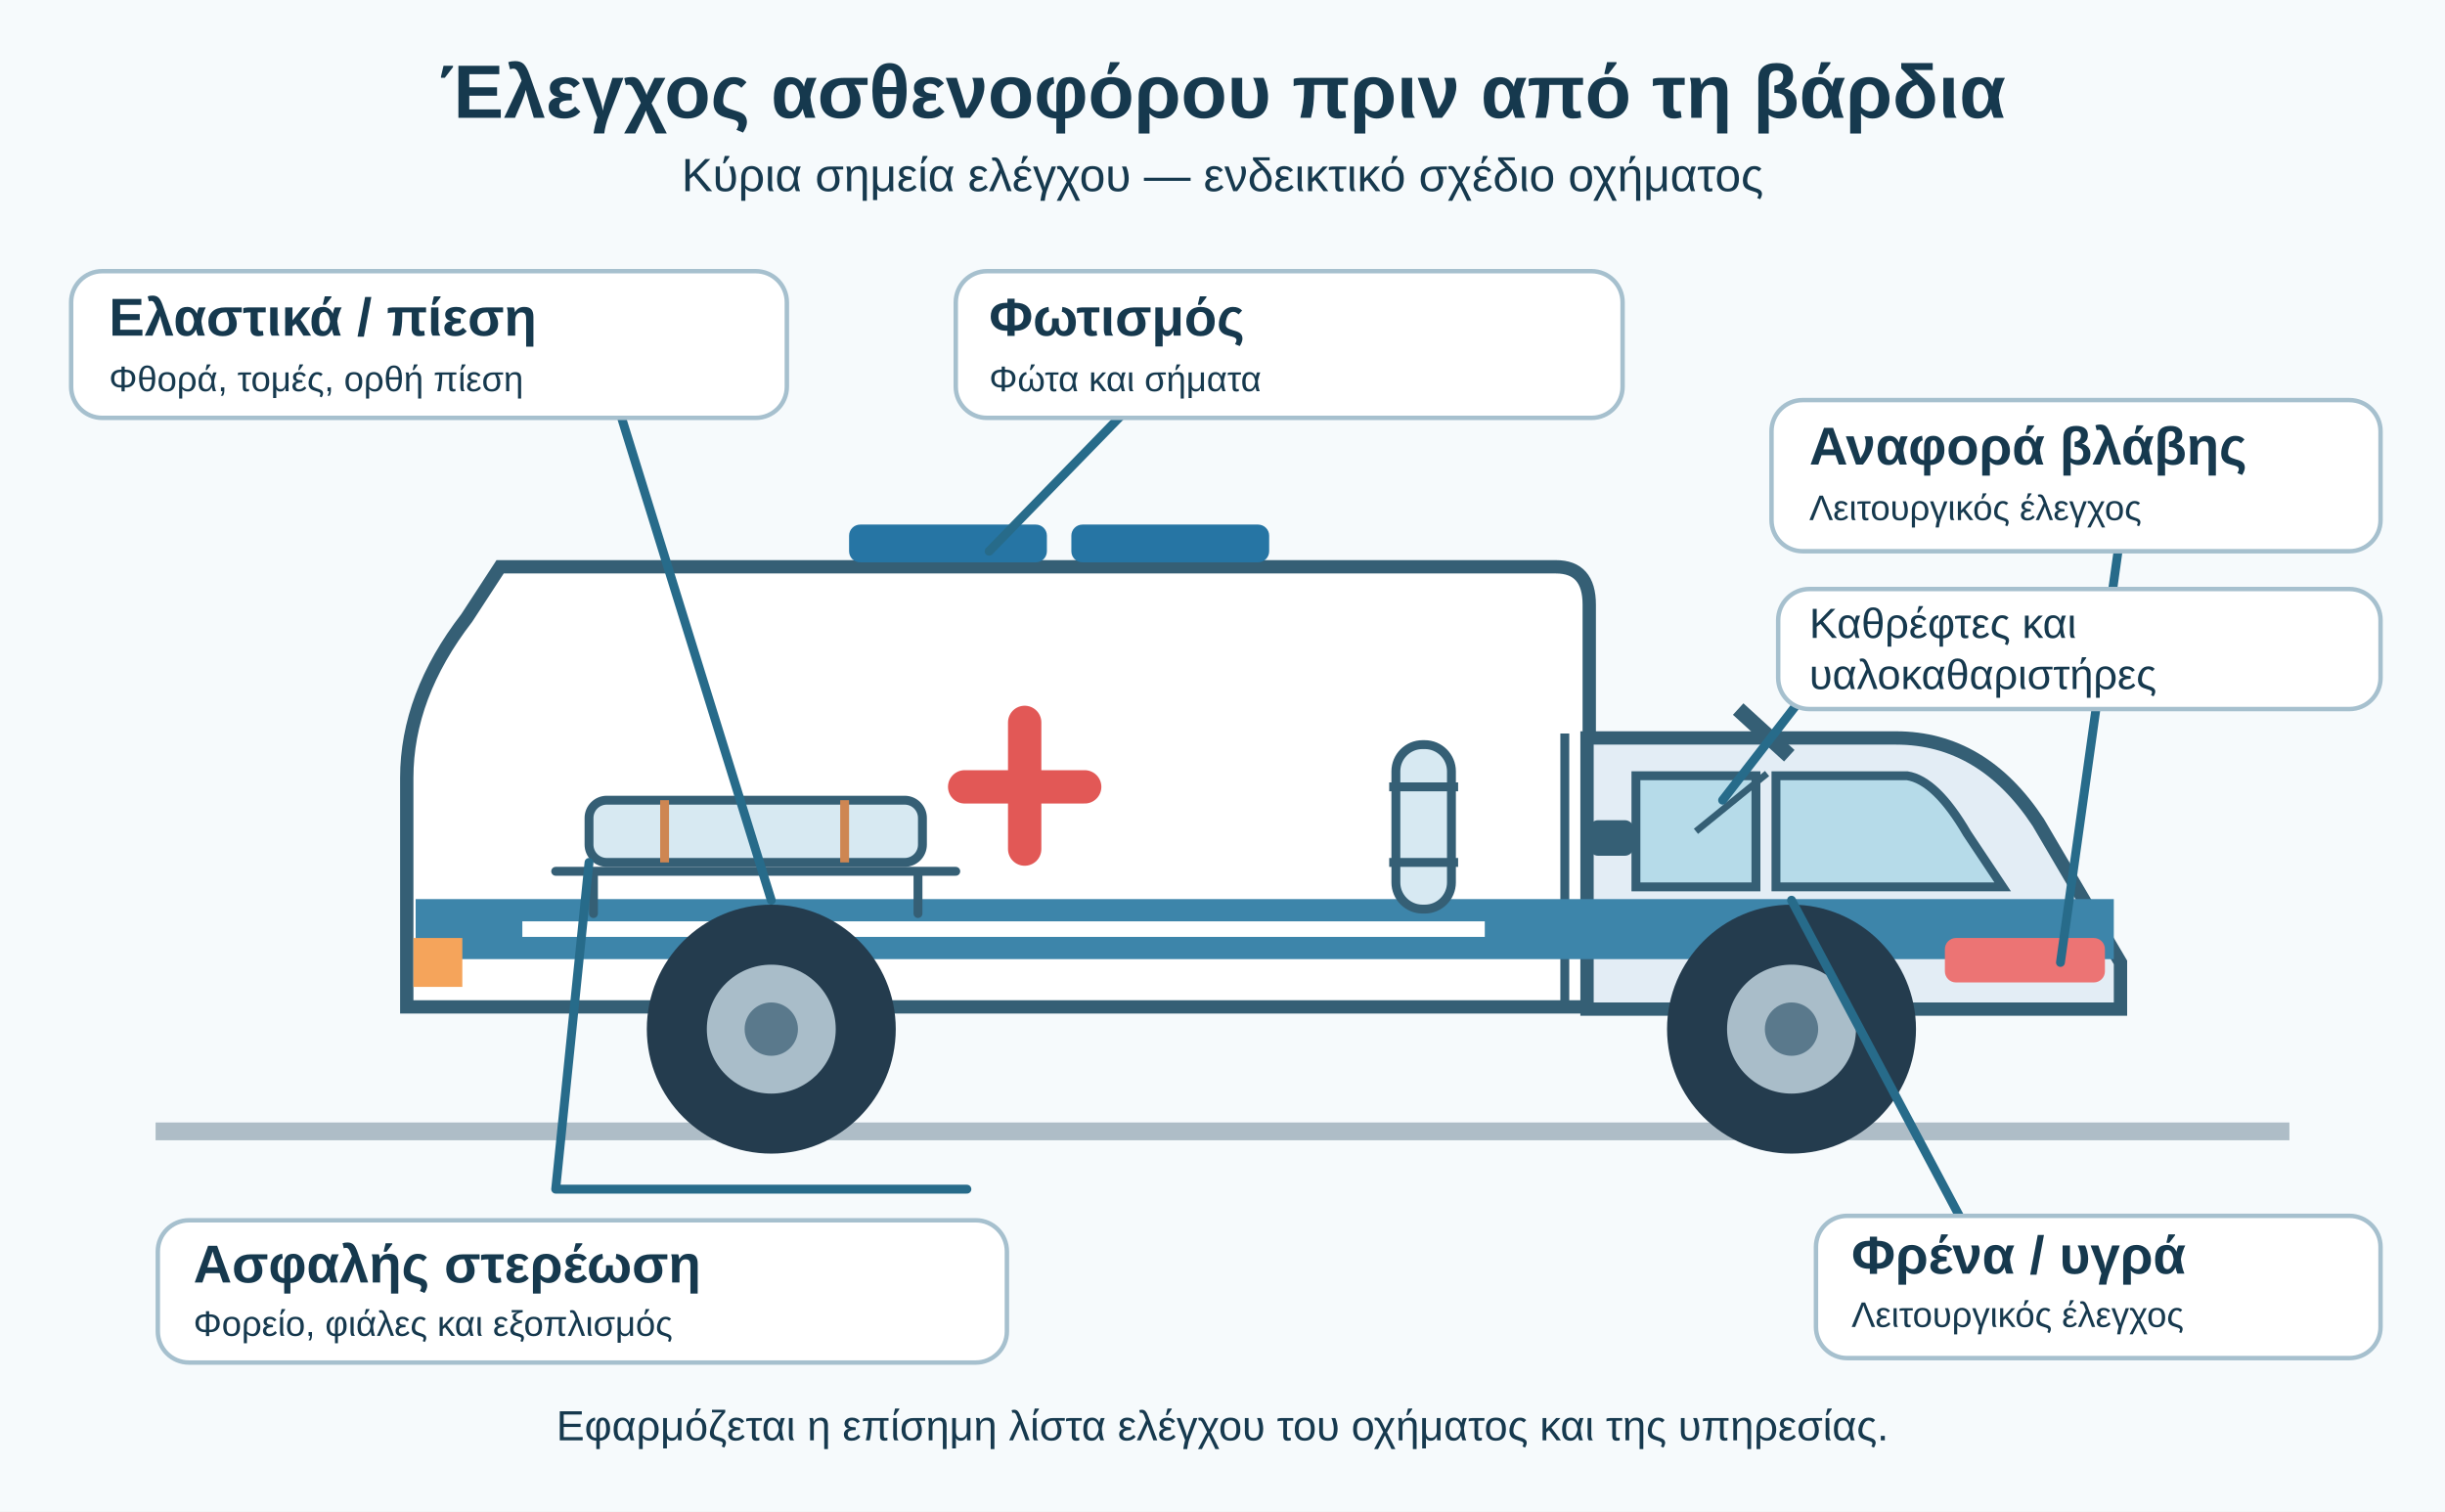
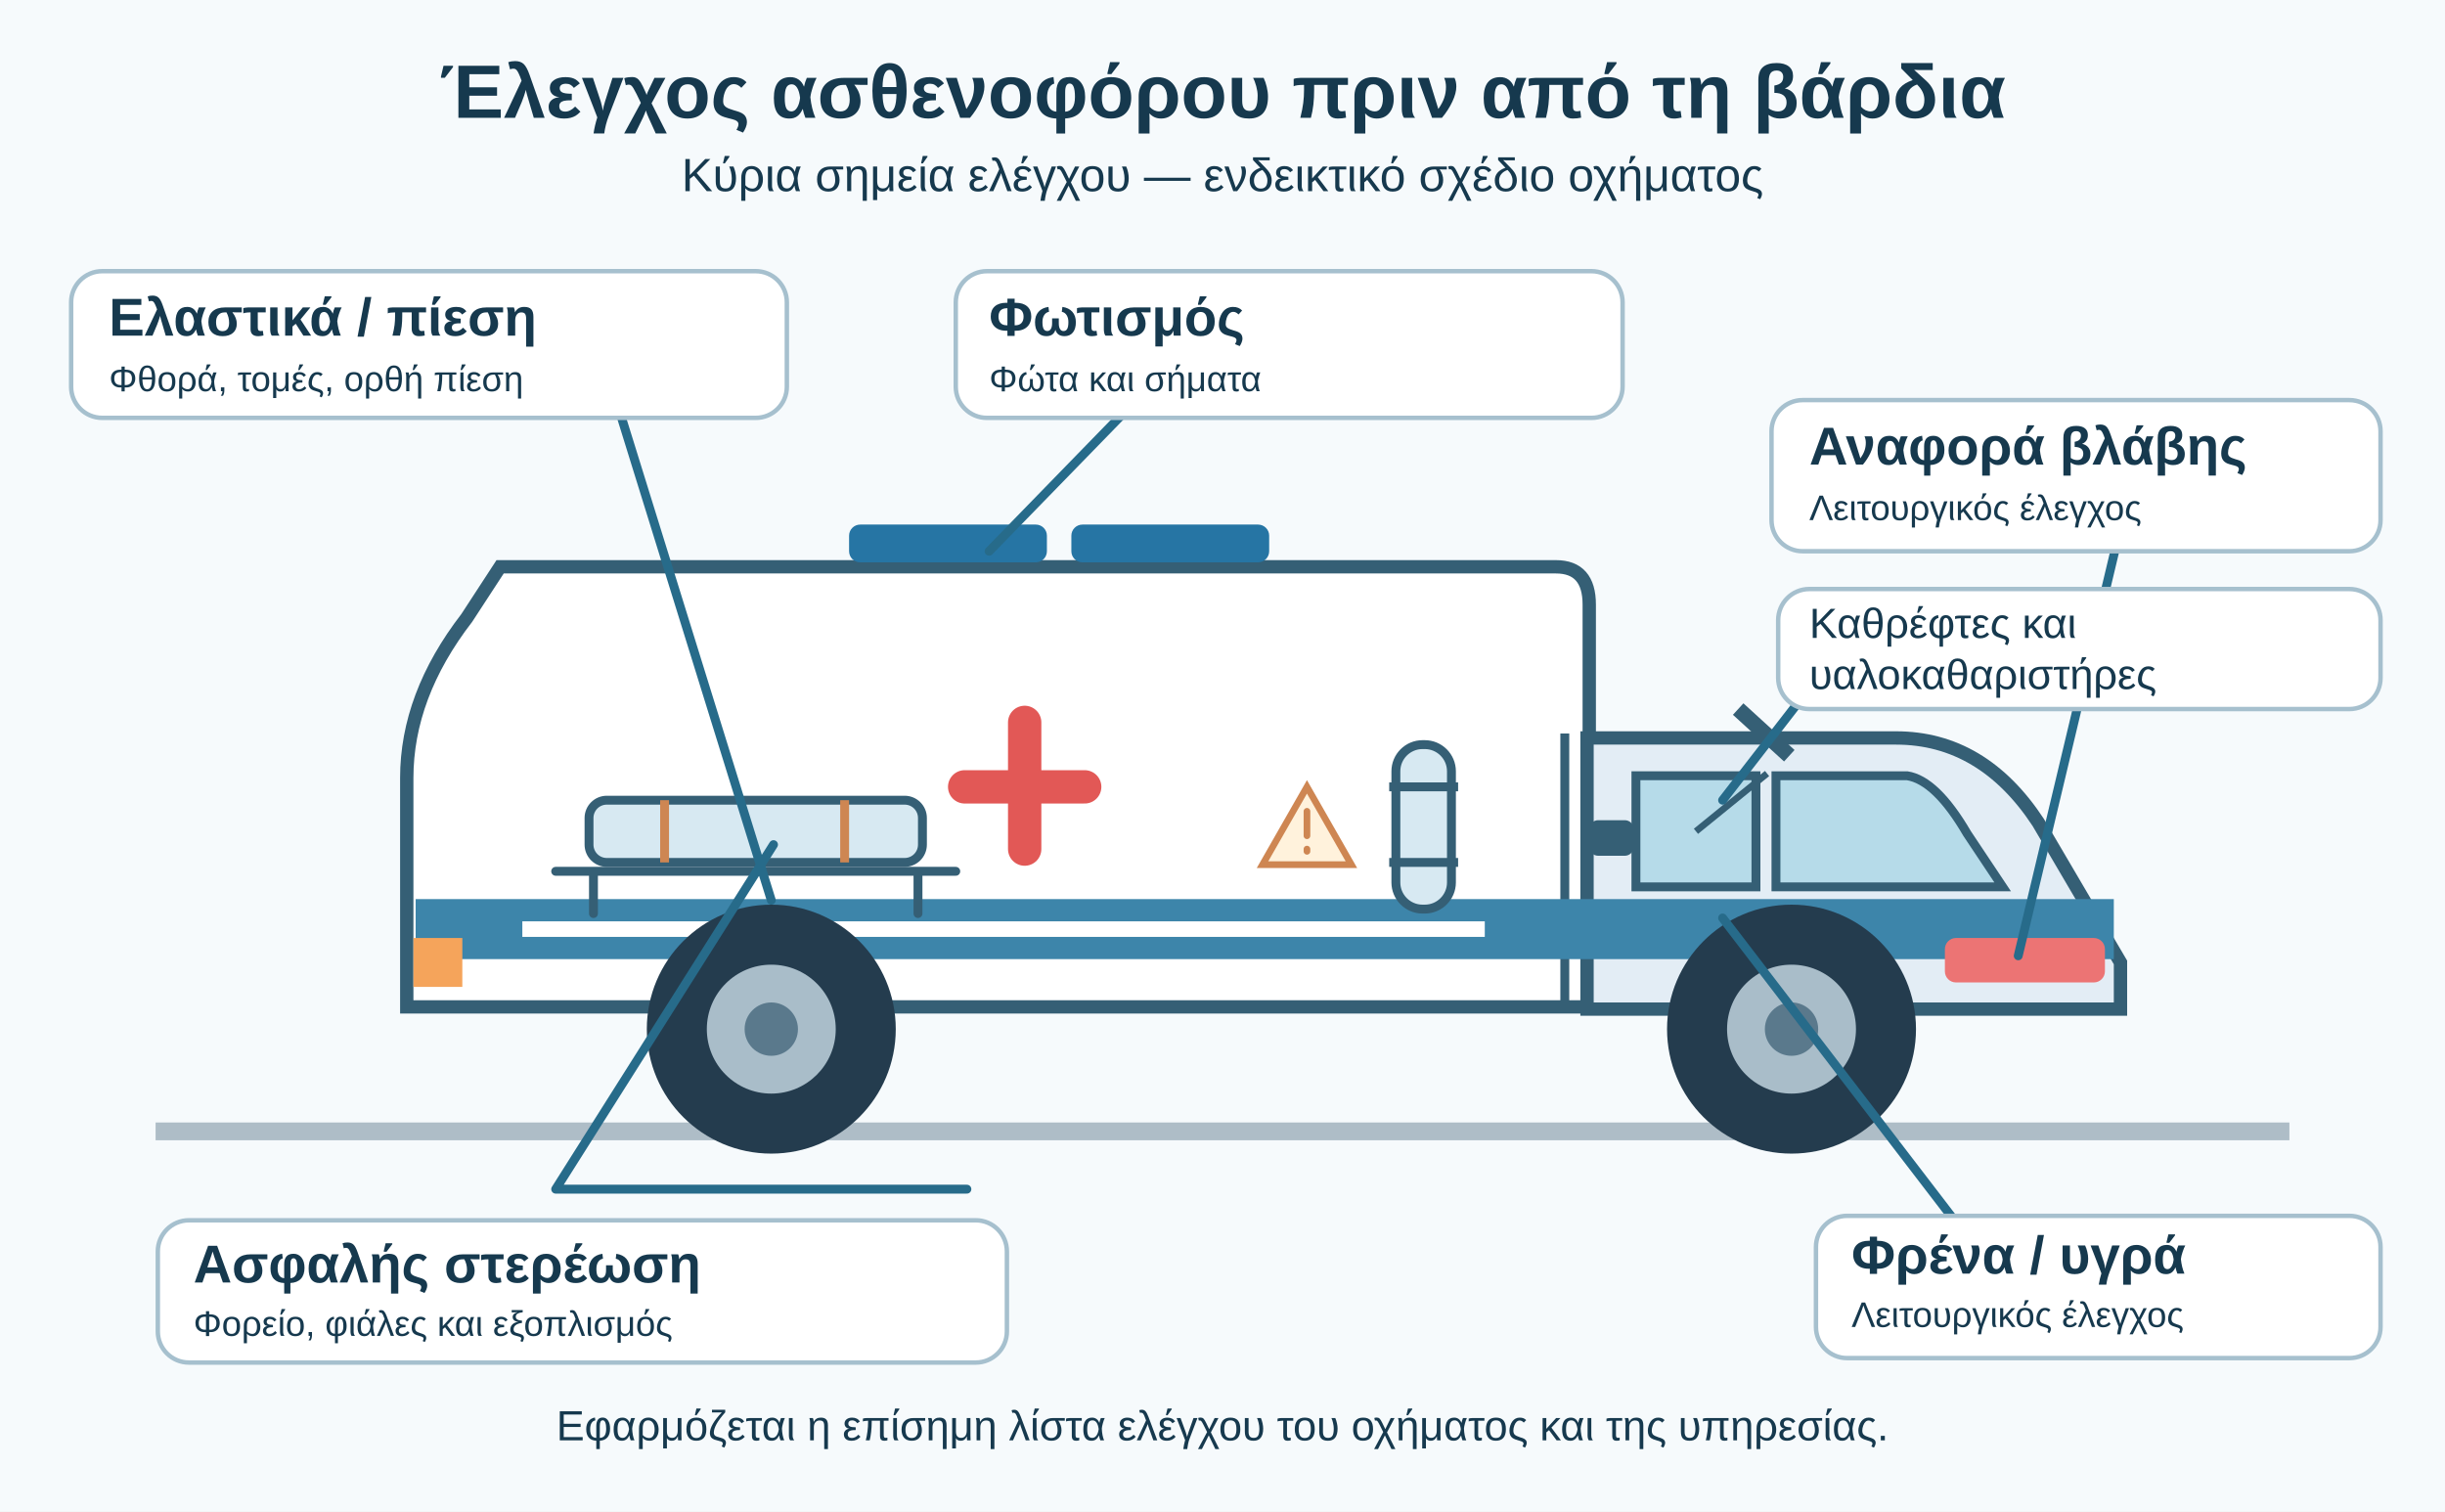
<svg xmlns="http://www.w3.org/2000/svg" viewBox="0 0 1100 680" role="img" aria-labelledby="title desc">
  <rect width="1100" height="680" fill="#f6fafc" />
  <style>text{font-family:Arial,'DejaVu Sans',sans-serif;fill:#16394e}.head{font-size:34px;font-weight:bold}.sub{font-size:21px}.lab{font-size:24px;font-weight:700}.small{font-size:19px}.micro{font-size:16px}.guide{stroke:#276b8a;stroke-width:4;fill:none;stroke-linecap:round;stroke-linejoin:round}.soft{fill:#e9f3f9;stroke:#8ab1c9;stroke-width:3}.white{fill:white;stroke:#a6c0ce;stroke-width:2}.gold{fill:#fff2dc;stroke:#d0a25b;stroke-width:2}.green{fill:#e5f5eb;stroke:#76af88;stroke-width:2}</style>
  <text x="550" y="53" text-anchor="middle" class="head">Έλεγχος ασθενοφόρου πριν από τη βάρδια</text>
  <text x="550" y="86" text-anchor="middle" class="sub">Κύρια σημεία ελέγχου — ενδεικτικό σχέδιο οχήματος</text>
  <path d="M70 509H1030" stroke="#aebdc7" stroke-width="8" />
  <path d="M225 255H700Q715 255 715 272V453H183V350Q183 313 210 278Z" fill="white" stroke="#355f75" stroke-width="6" />
  <path d="M714 332H853Q892 332 917 370L954 433V454H714Z" fill="#e3edf5" stroke="#355f75" stroke-width="6" />
  <path d="M799 349H858Q871 351 885 375L901 399H799Z" fill="#b6dbe9" stroke="#355f75" stroke-width="4" />
  <path d="M736 349H790V399H736Z" fill="#b6dbe9" stroke="#355f75" stroke-width="4" />
  <path d="M704 330V453" stroke="#355f75" stroke-width="4" />
  <path d="M187 418H951" stroke="#3d85aa" stroke-width="27" />
  <path d="M235 418H668" stroke="white" stroke-width="7" />
  <rect x="875" y="422" width="72" height="20" rx="5" fill="#ec7474" />
  <rect x="186" y="422" width="22" height="22" fill="#f5a45b" />
  <circle cx="347" cy="463" r="56" fill="#243c4e" />
  <circle cx="347" cy="463" r="29" fill="#a9bdc9" />
  <circle cx="347" cy="463" r="12" fill="#5a798c" />
  <circle cx="806" cy="463" r="56" fill="#243c4e" />
  <circle cx="806" cy="463" r="29" fill="#a9bdc9" />
  <circle cx="806" cy="463" r="12" fill="#5a798c" />
  <path d="M461 325v57m-27-28h54" stroke="#e25856" stroke-width="15" stroke-linecap="round" />
  <rect x="382" y="236" width="89" height="17" rx="5" fill="#2675a4" />
  <rect x="482" y="236" width="89" height="17" rx="5" fill="#2675a4" />
  <rect x="265" y="360" width="150" height="28" rx="8" fill="#d7e9f2" stroke="#355f75" stroke-width="4" />
  <path d="M299 360V388M380 360V388" stroke="#ce8652" stroke-width="4" />
  <path d="M250 392H430M267 392V411M413 392V411" stroke="#355f75" stroke-width="4" stroke-linecap="round" />
  <rect x="628" y="335" width="25" height="74" rx="12" fill="#d7e9f2" stroke="#355f75" stroke-width="4" />
  <path d="M625 354H656M625 388H656" stroke="#355f75" stroke-width="4" />
  <path d="M805 340l-23-21" stroke="#355f75" stroke-width="7" />
  <path d="M795 348l-32 26" stroke="#355f75" stroke-width="3" />
  <rect x="715" y="369" width="20" height="16" rx="4" fill="#355f75" />
+   <path d="M588 354l20 35h-40Z" fill="#fff2dc" stroke="#ce8652" stroke-width="3" />
+   <path d="M588 365v11m0 6v1" stroke="#ce8652" stroke-width="3" stroke-linecap="round" />
  <path d="M347 405L275 173H131" class="guide" />
-   <path d="M806 405L890 563H1017" class="guide" />
+   <path d="M775 413L890 563H1017" class="guide" />
  <path d="M445 248L518 173H713" class="guide" />
-   <path d="M927 433L955 233H1020" class="guide" />
+   <path d="M908 430L955 233H1020" class="guide" />
  <path d="M775 360L830 289H1020" class="guide" />
-   <path d="M265 388L250 535H435" class="guide" />
+   <path d="M348 380L250 535H435" class="guide" />
  <g>
    <rect x="32" y="122" width="322" height="66" rx="14" class="white" />
    <text x="49" y="151" class="lab">Ελαστικά / πίεση</text>
    <text x="49" y="176" class="micro">Φθορά, τομές, ορθή πίεση</text>
  </g>
  <g>
    <rect x="430" y="122" width="300" height="66" rx="14" class="white" />
    <text x="445" y="151" class="lab">Φωτισμός</text>
    <text x="445" y="176" class="micro">Φώτα και σήματα</text>
  </g>
  <g>
    <rect x="797" y="180" width="274" height="68" rx="14" class="white" />
    <text x="814" y="209" class="lab">Αναφορά βλάβης</text>
    <text x="814" y="234" class="micro">Λειτουργικός έλεγχος</text>
  </g>
  <g>
    <rect x="800" y="265" width="271" height="54" rx="14" class="white" />
    <text x="814" y="287" class="small">Καθρέφτες και</text>
    <text x="814" y="310" class="small">υαλοκαθαριστήρες</text>
  </g>
  <g>
    <rect x="71" y="549" width="382" height="64" rx="14" class="white" />
    <text x="87" y="577" class="lab">Ασφαλής στερέωση</text>
    <text x="87" y="601" class="micro">Φορείο, φιάλες και εξοπλισμός</text>
  </g>
  <g>
    <rect x="817" y="547" width="254" height="64" rx="14" class="white" />
    <text x="833" y="573" class="lab">Φρένα / υγρά</text>
    <text x="833" y="597" class="micro">Λειτουργικός έλεγχος</text>
  </g>
  <text x="550" y="648" text-anchor="middle" class="small">Εφαρμόζεται η επίσημη λίστα ελέγχου του οχήματος και της υπηρεσίας.</text>
</svg>
